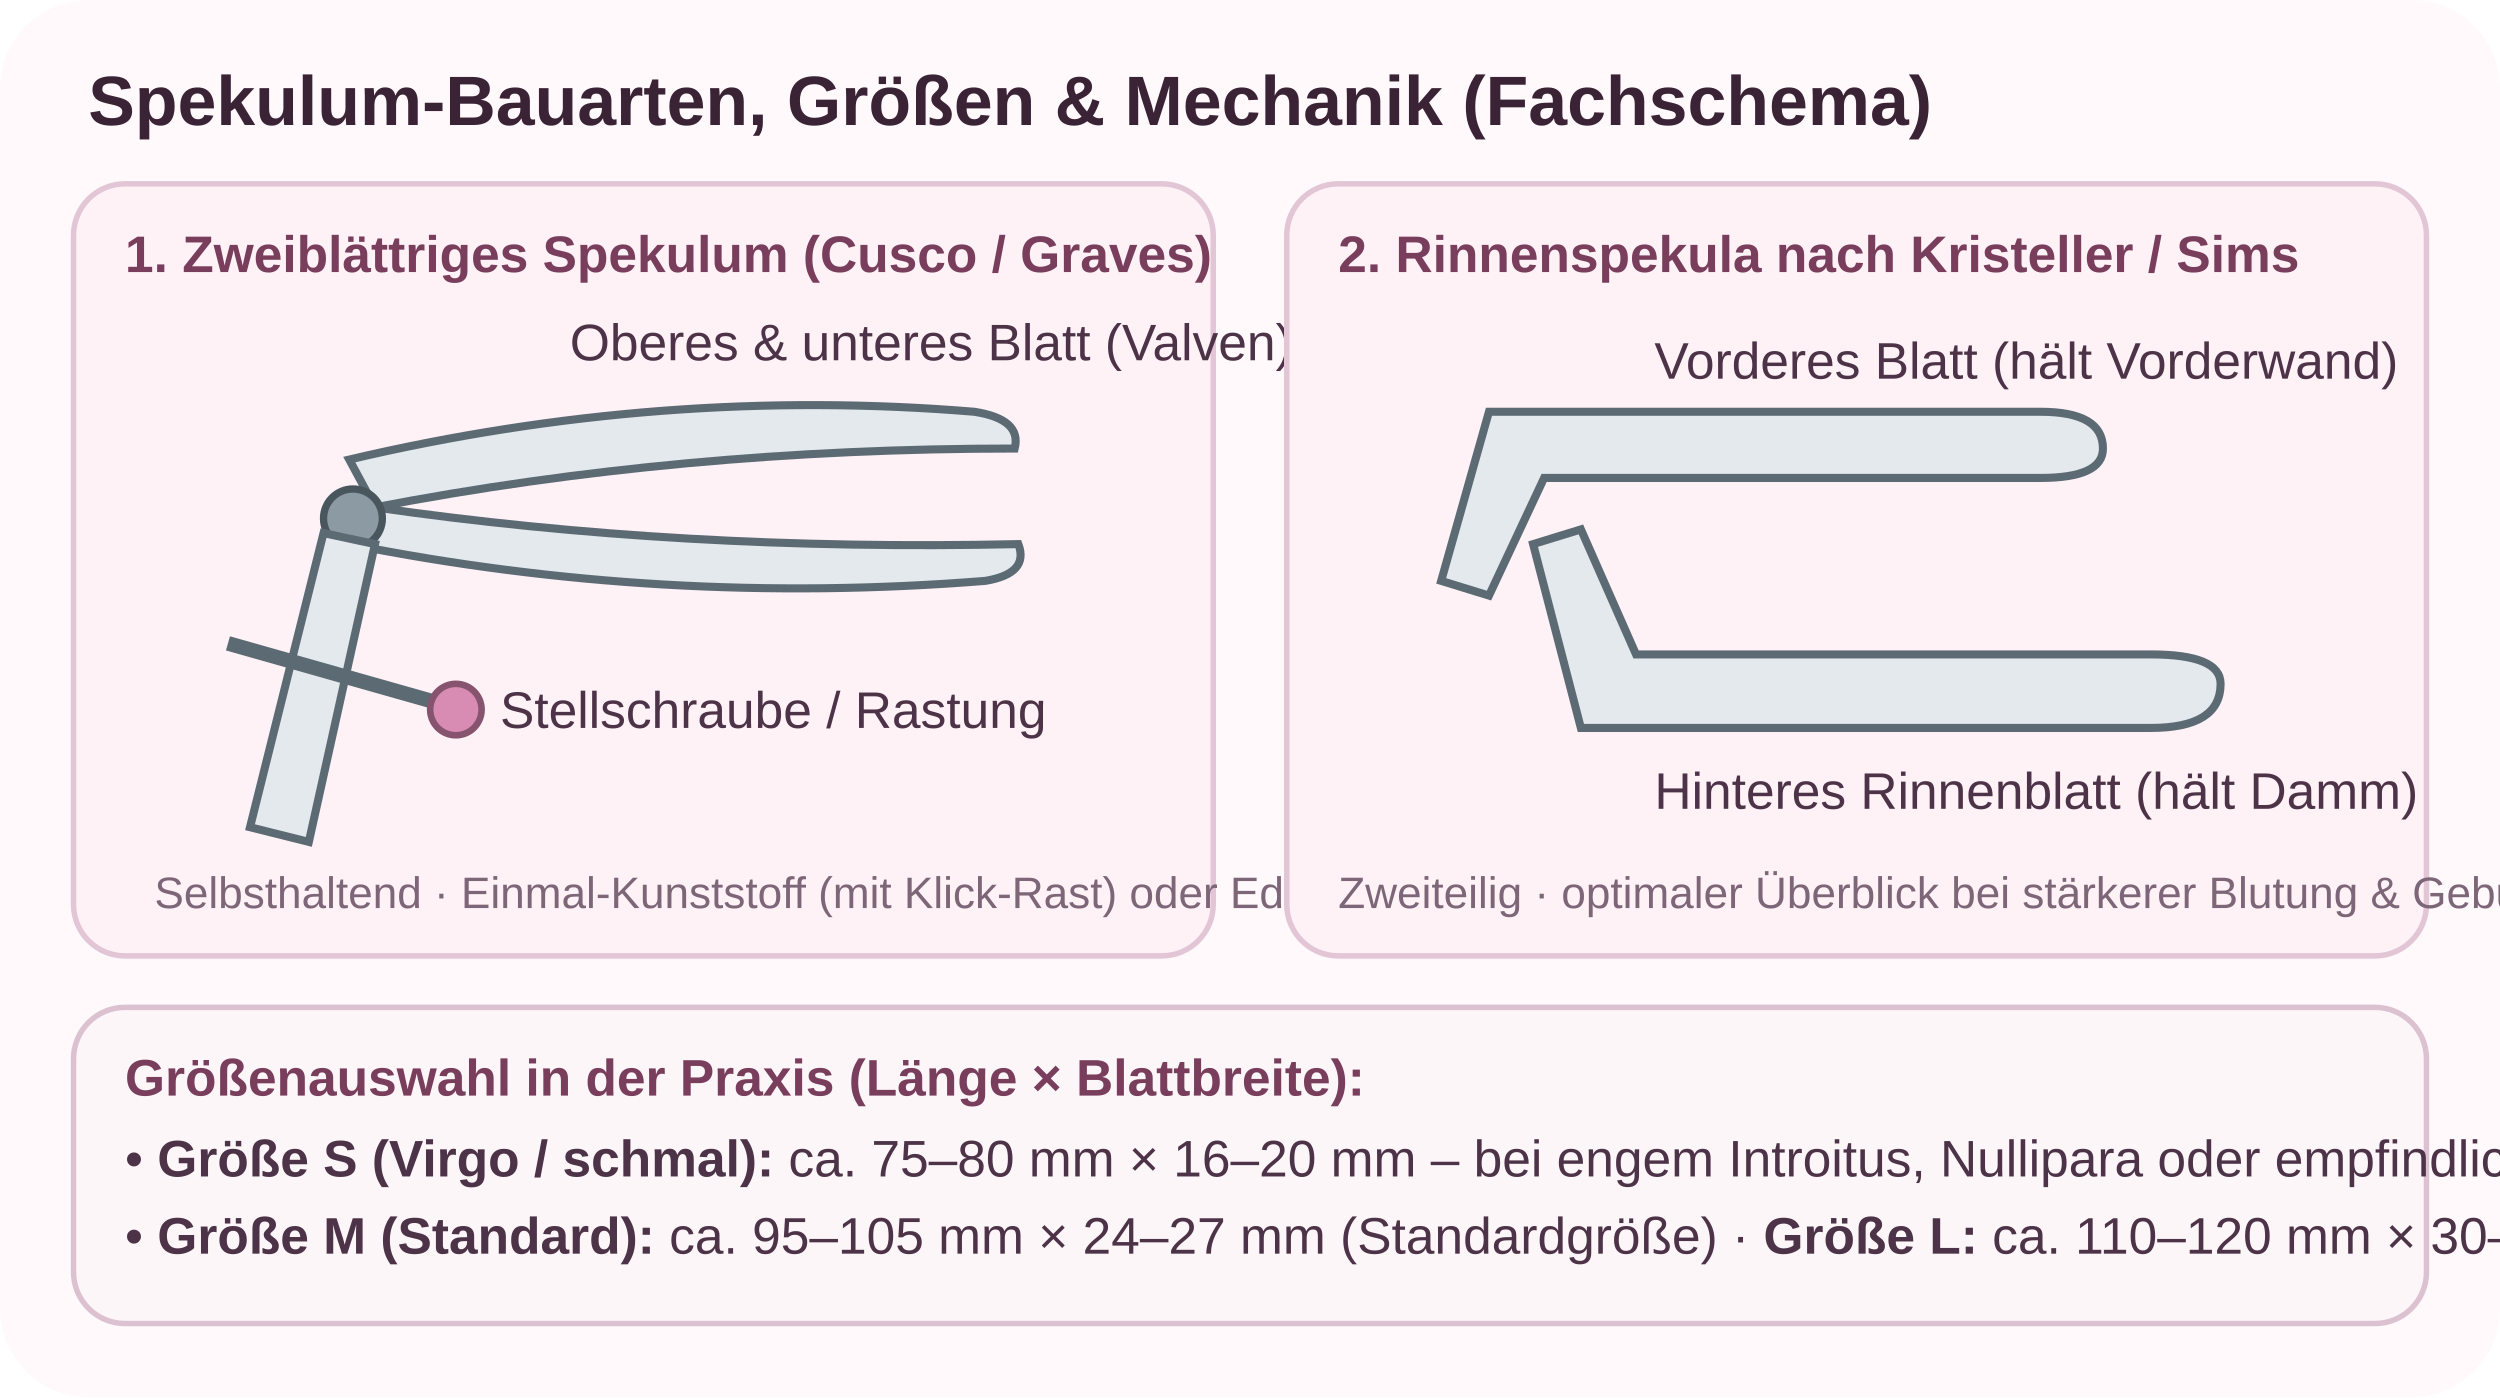
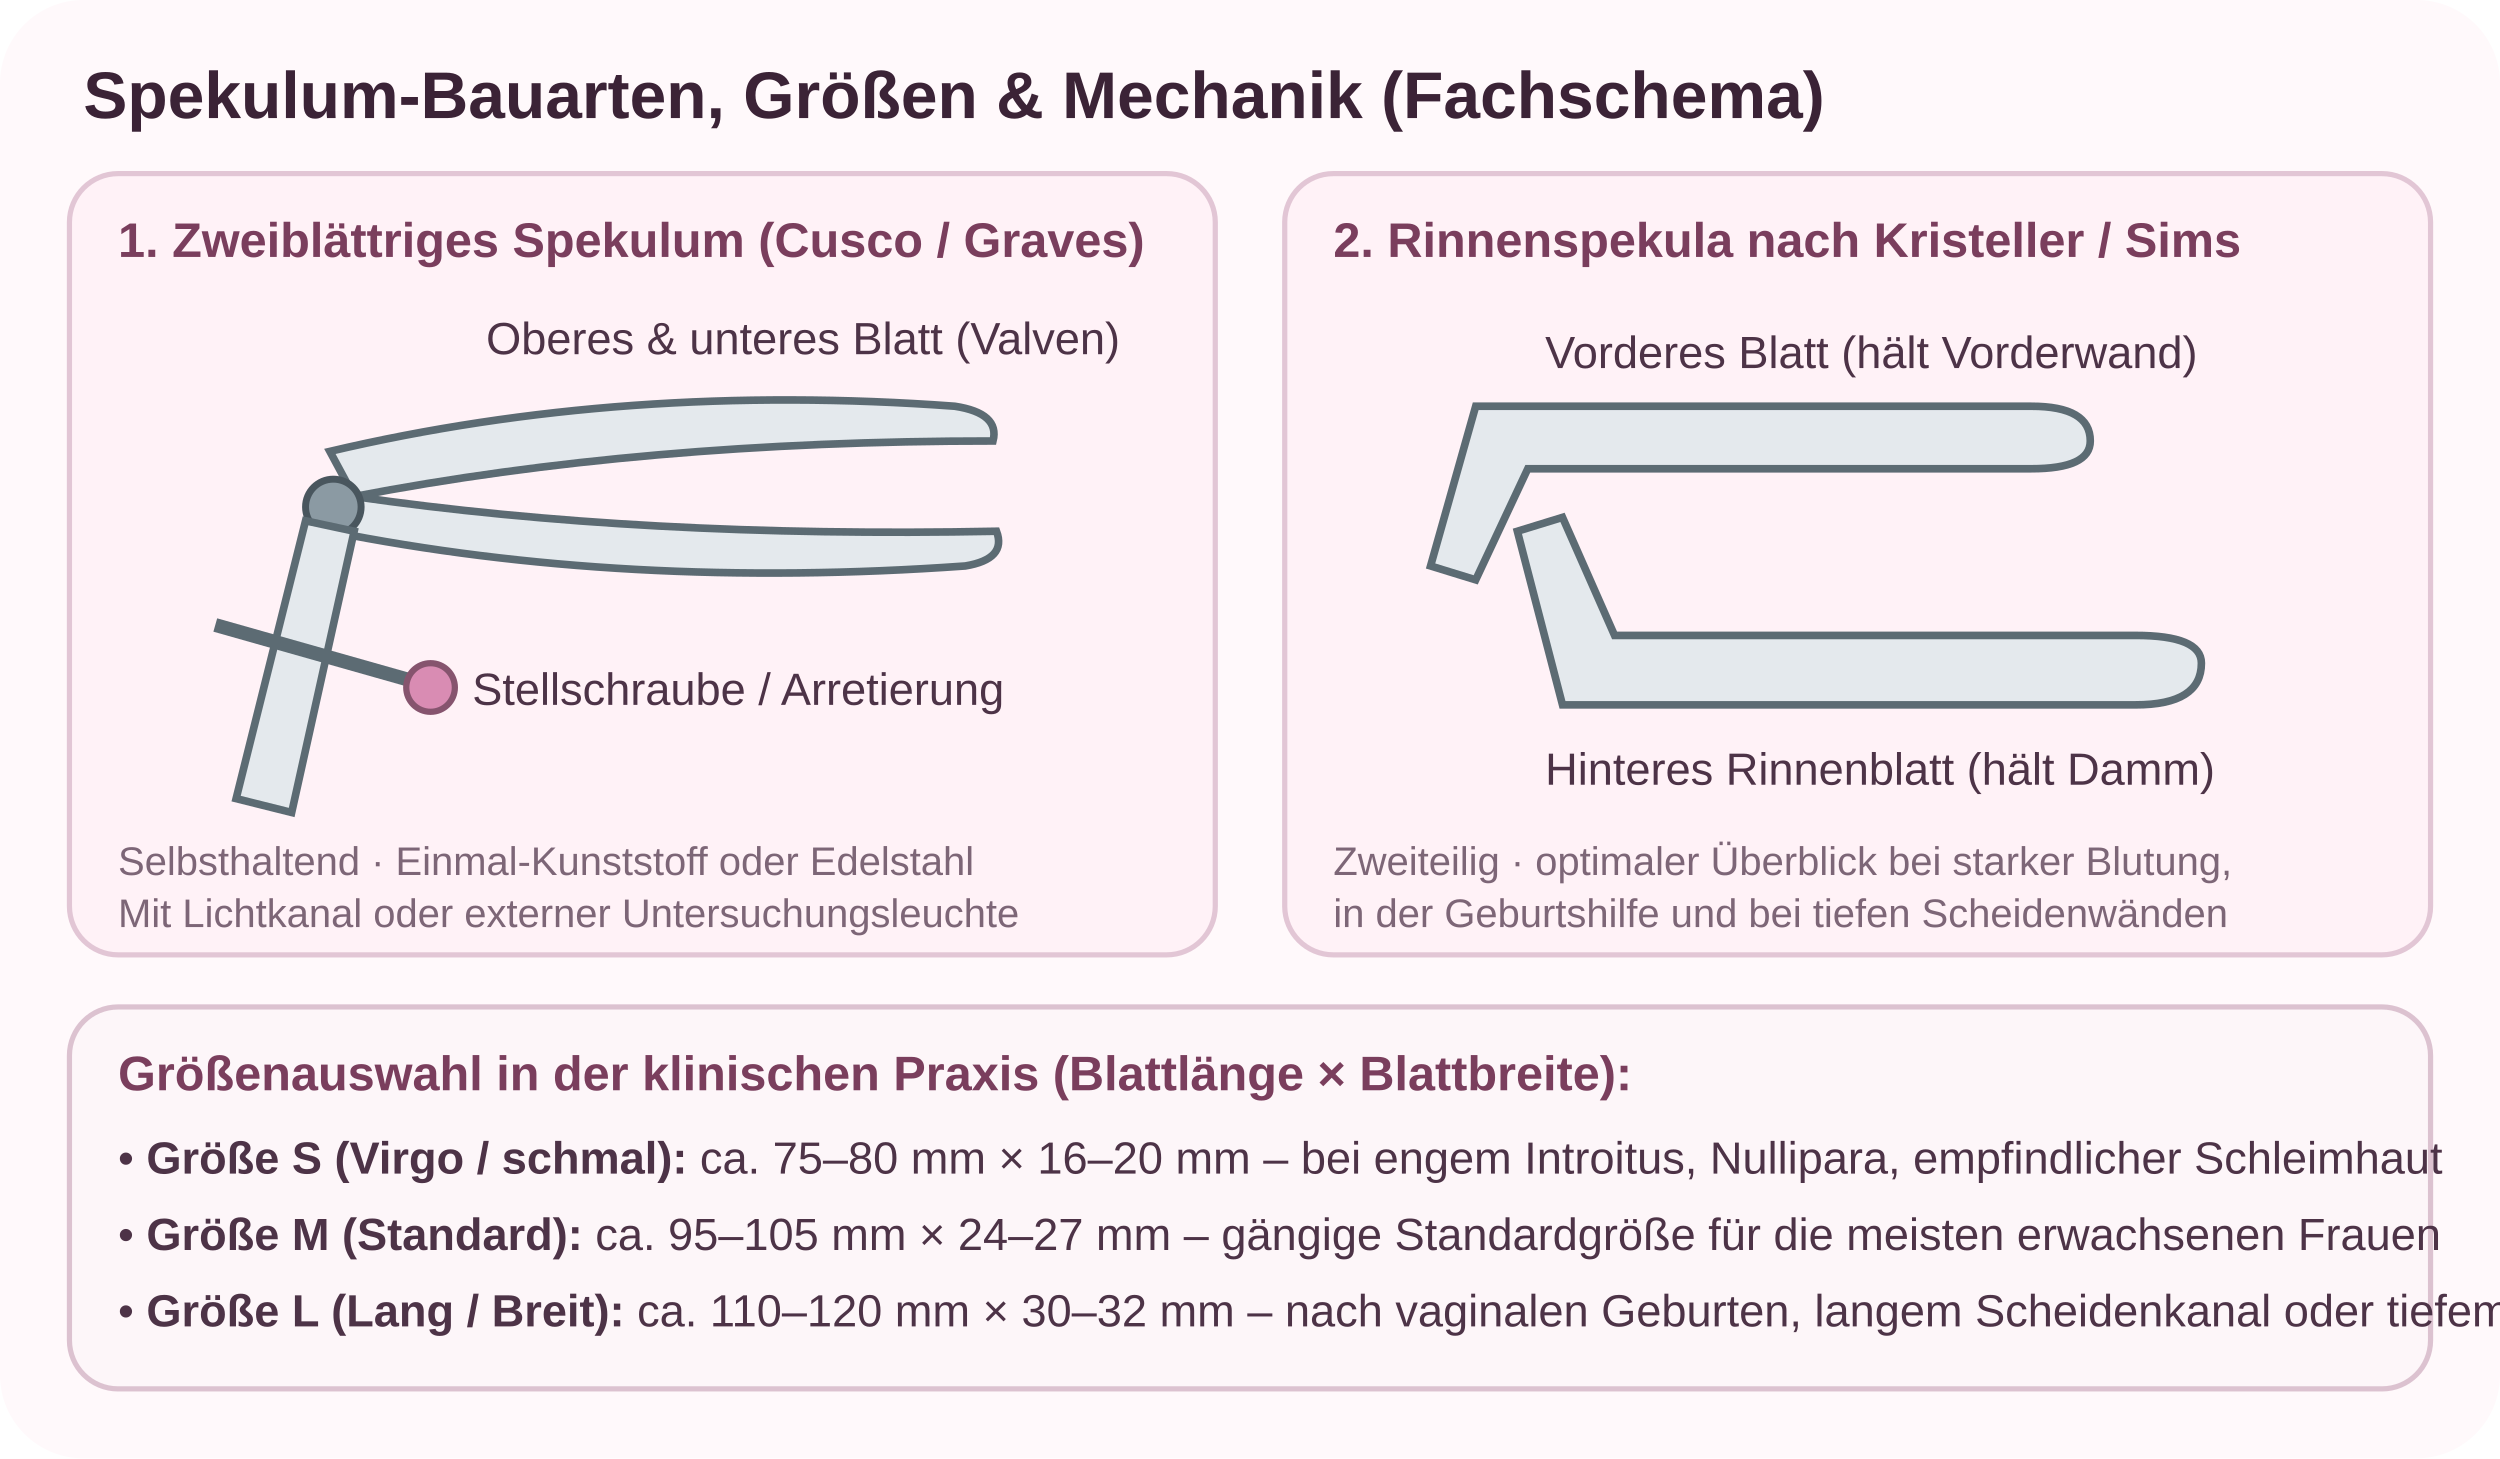
- <svg xmlns="http://www.w3.org/2000/svg" viewBox="0 0 680 380" role="img">
-   <rect width="680" height="380" rx="24" fill="#fff9fb" />
+ <svg xmlns="http://www.w3.org/2000/svg" viewBox="0 0 720 420" role="img">
+   <rect width="720" height="420" rx="24" fill="#fff9fb" />
  <style>
-     text{font:14px Arial,sans-serif;fill:#4d3347}
+     text{font:13px Arial,sans-serif;fill:#4d3347}
    .title{font:bold 19px Arial,sans-serif;fill:#3b2336}
    .sub{font:bold 14px Arial,sans-serif;fill:#7a3e5d}
-     .minor{font-size:12px;fill:#7d6677}
-     .line{stroke:#86546e;stroke-width:1.8;fill:none}
+     .minor{font-size:11.5px;fill:#7d6677}
    .metal{fill:#e4e9ed;stroke:#5c6b73;stroke-width:2.2}
-     .plastic{fill:#f3f8fc;stroke:#6c91ad;stroke-width:2.2}
    .accent{fill:#d98cb3;stroke:#86546e;stroke-width:1.8}
  </style>
  <text x="24" y="34" class="title">Spekulum-Bauarten, Größen &amp; Mechanik (Fachschema)</text>
-   <rect x="20" y="50" width="310" height="210" rx="14" fill="#fff2f7" stroke="#e2c6d5" stroke-width="1.5" />
+   <rect x="20" y="50" width="330" height="225" rx="14" fill="#fff2f7" stroke="#e2c6d5" stroke-width="1.5" />
  <text x="34" y="74" class="sub">1. Zweiblättriges Spekulum (Cusco / Graves)</text>
-   <path d="M95 125 Q180 105 265 112 Q278 114 276 122 Q185 122 102 138 Z" class="metal" />
-   <path d="M95 148 Q180 165 268 158 Q280 156 277 148 Q185 150 102 138 Z" class="metal" />
-   <circle cx="96" cy="141" r="8" fill="#8b9aa3" stroke="#49565e" stroke-width="2" />
-   <path d="M88 145 L68 225 L84 229 L102 148 Z" class="metal" />
-   <line x1="62" y1="175" x2="122" y2="192" stroke="#5c6b73" stroke-width="4" />
-   <circle cx="124" cy="193" r="7" class="accent" />
-   <text x="155" y="98">Oberes &amp; unteres Blatt (Valven)</text>
-   <text x="136" y="198">Stellschraube / Rastung</text>
-   <text x="42" y="247" class="minor">Selbsthaltend · Einmal-Kunststoff (mit Klick-Rast) oder Edelstahl</text>
-   <rect x="350" y="50" width="310" height="210" rx="14" fill="#fff2f7" stroke="#e2c6d5" stroke-width="1.5" />
-   <text x="364" y="74" class="sub">2. Rinnenspekula nach Kristeller / Sims</text>
-   <path d="M405 112 L555 112 Q572 112 572 122 Q572 130 555 130 L420 130 L405 162 L392 158 Z" class="metal" />
-   <path d="M430 198 L585 198 Q604 198 604 186 Q604 178 585 178 L445 178 L430 144 L417 148 Z" class="metal" />
-   <text x="450" y="103">Vorderes Blatt (hält Vorderwand)</text>
-   <text x="450" y="220">Hinteres Rinnenblatt (hält Damm)</text>
-   <text x="364" y="247" class="minor">Zweiteilig · optimaler Überblick bei stärkerer Blutung &amp; Geburtshilfe</text>
-   <rect x="20" y="274" width="640" height="86" rx="14" fill="#fdf6f9" stroke="#dcc2d0" stroke-width="1.5" />
-   <text x="34" y="298" class="sub">Größenauswahl in der Praxis (Länge × Blattbreite):</text>
-   <text x="34" y="320">• <tspan font-weight="bold">Größe S (Virgo / schmal):</tspan> ca. 75–80 mm × 16–20 mm – bei engem Introitus, Nullipara oder empfindlicher Schleimhaut</text>
-   <text x="34" y="341">• <tspan font-weight="bold">Größe M (Standard):</tspan> ca. 95–105 mm × 24–27 mm (Standardgröße) · <tspan font-weight="bold">Größe L:</tspan> ca. 110–120 mm × 30–32 mm (nach vaginalen Geburten / höherem Tonus)</text>
+   <path d="M95 130 Q180 110 275 117 Q288 119 286 127 Q185 127 102 143 Z" class="metal" />
+   <path d="M95 153 Q180 170 278 163 Q290 161 287 153 Q185 155 102 143 Z" class="metal" />
+   <circle cx="96" cy="146" r="8" fill="#8b9aa3" stroke="#49565e" stroke-width="2" />
+   <path d="M88 150 L68 230 L84 234 L102 153 Z" class="metal" />
+   <line x1="62" y1="180" x2="122" y2="197" stroke="#5c6b73" stroke-width="4" />
+   <circle cx="124" cy="198" r="7" class="accent" />
+   <text x="140" y="102">Oberes &amp; unteres Blatt (Valven)</text>
+   <text x="136" y="203">Stellschraube / Arretierung</text>
+   <text x="34" y="252" class="minor">Selbsthaltend · Einmal-Kunststoff oder Edelstahl</text>
+   <text x="34" y="267" class="minor">Mit Lichtkanal oder externer Untersuchungsleuchte</text>
+   <rect x="370" y="50" width="330" height="225" rx="14" fill="#fff2f7" stroke="#e2c6d5" stroke-width="1.5" />
+   <text x="384" y="74" class="sub">2. Rinnenspekula nach Kristeller / Sims</text>
+   <path d="M425 117 L585 117 Q602 117 602 127 Q602 135 585 135 L440 135 L425 167 L412 163 Z" class="metal" />
+   <path d="M450 203 L615 203 Q634 203 634 191 Q634 183 615 183 L465 183 L450 149 L437 153 Z" class="metal" />
+   <text x="445" y="106">Vorderes Blatt (hält Vorderwand)</text>
+   <text x="445" y="226">Hinteres Rinnenblatt (hält Damm)</text>
+   <text x="384" y="252" class="minor">Zweiteilig · optimaler Überblick bei starker Blutung,</text>
+   <text x="384" y="267" class="minor">in der Geburtshilfe und bei tiefen Scheidenwänden</text>
+   <rect x="20" y="290" width="680" height="110" rx="14" fill="#fdf6f9" stroke="#dcc2d0" stroke-width="1.5" />
+   <text x="34" y="314" class="sub">Größenauswahl in der klinischen Praxis (Blattlänge × Blattbreite):</text>
+   <text x="34" y="338">• <tspan font-weight="bold">Größe S (Virgo / schmal):</tspan> ca. 75–80 mm × 16–20 mm – bei engem Introitus, Nullipara, empfindlicher Schleimhaut</text>
+   <text x="34" y="360">• <tspan font-weight="bold">Größe M (Standard):</tspan> ca. 95–105 mm × 24–27 mm – gängige Standardgröße für die meisten erwachsenen Frauen</text>
+   <text x="34" y="382">• <tspan font-weight="bold">Größe L (Lang / Breit):</tspan> ca. 110–120 mm × 30–32 mm – nach vaginalen Geburten, langem Scheidenkanal oder tiefem Gewölbe</text>
</svg>
